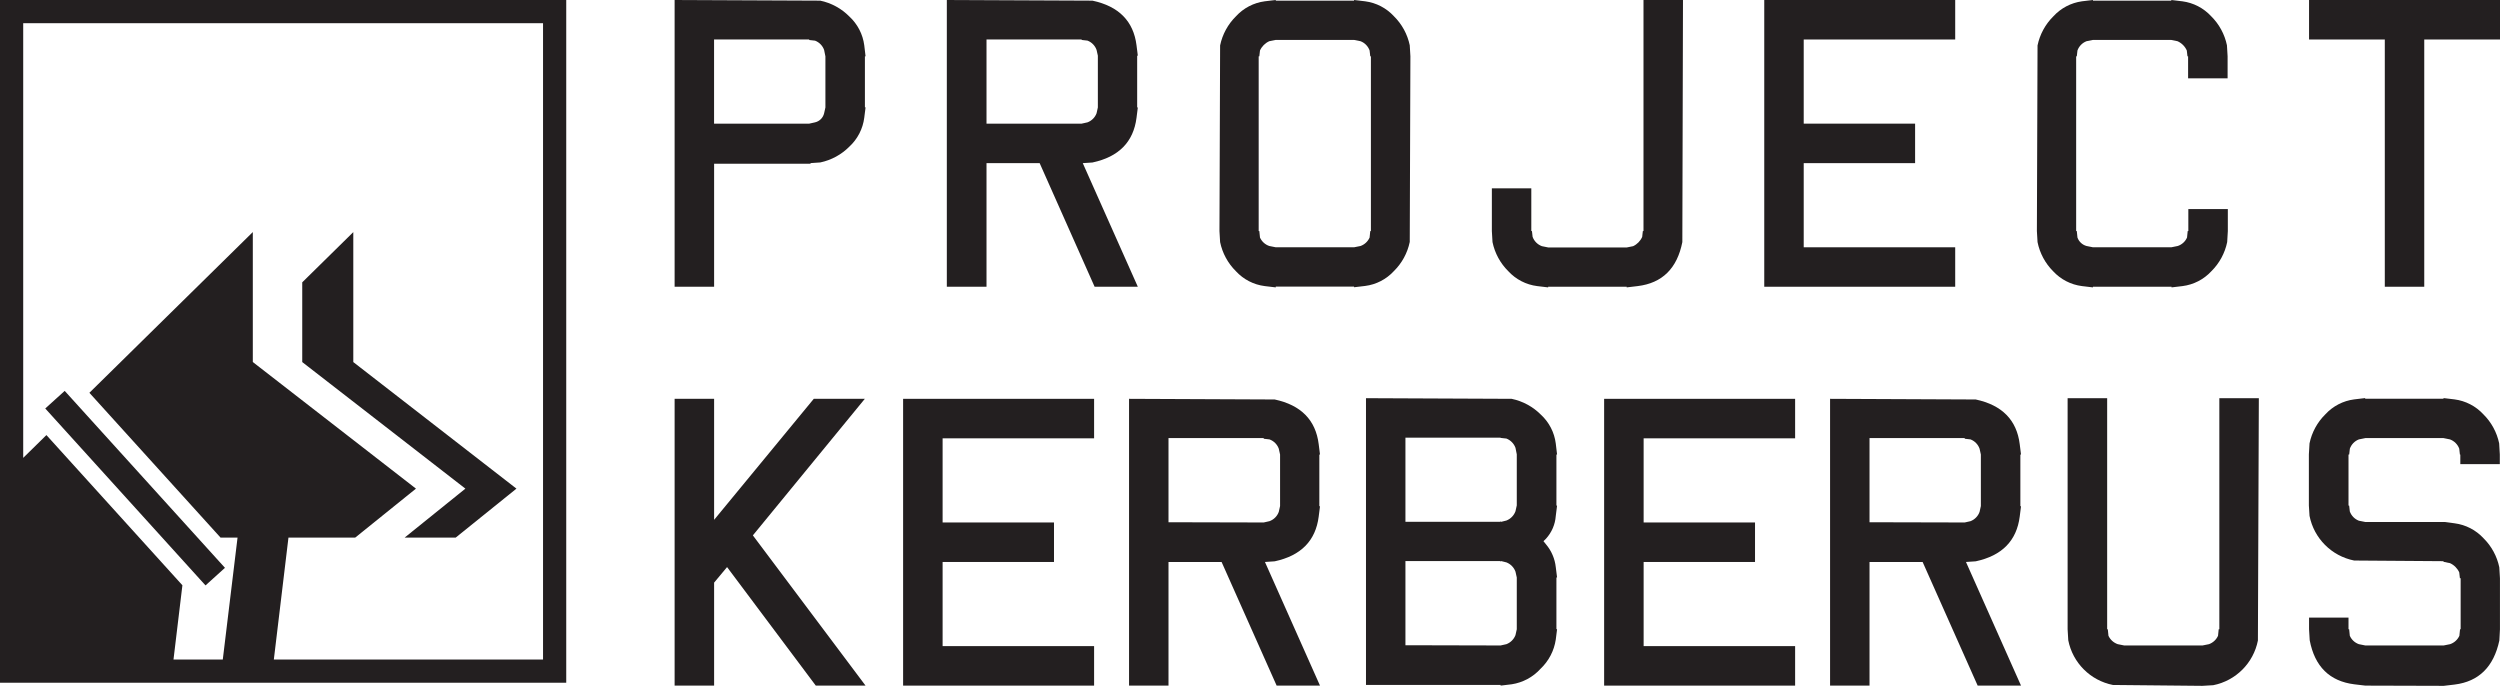
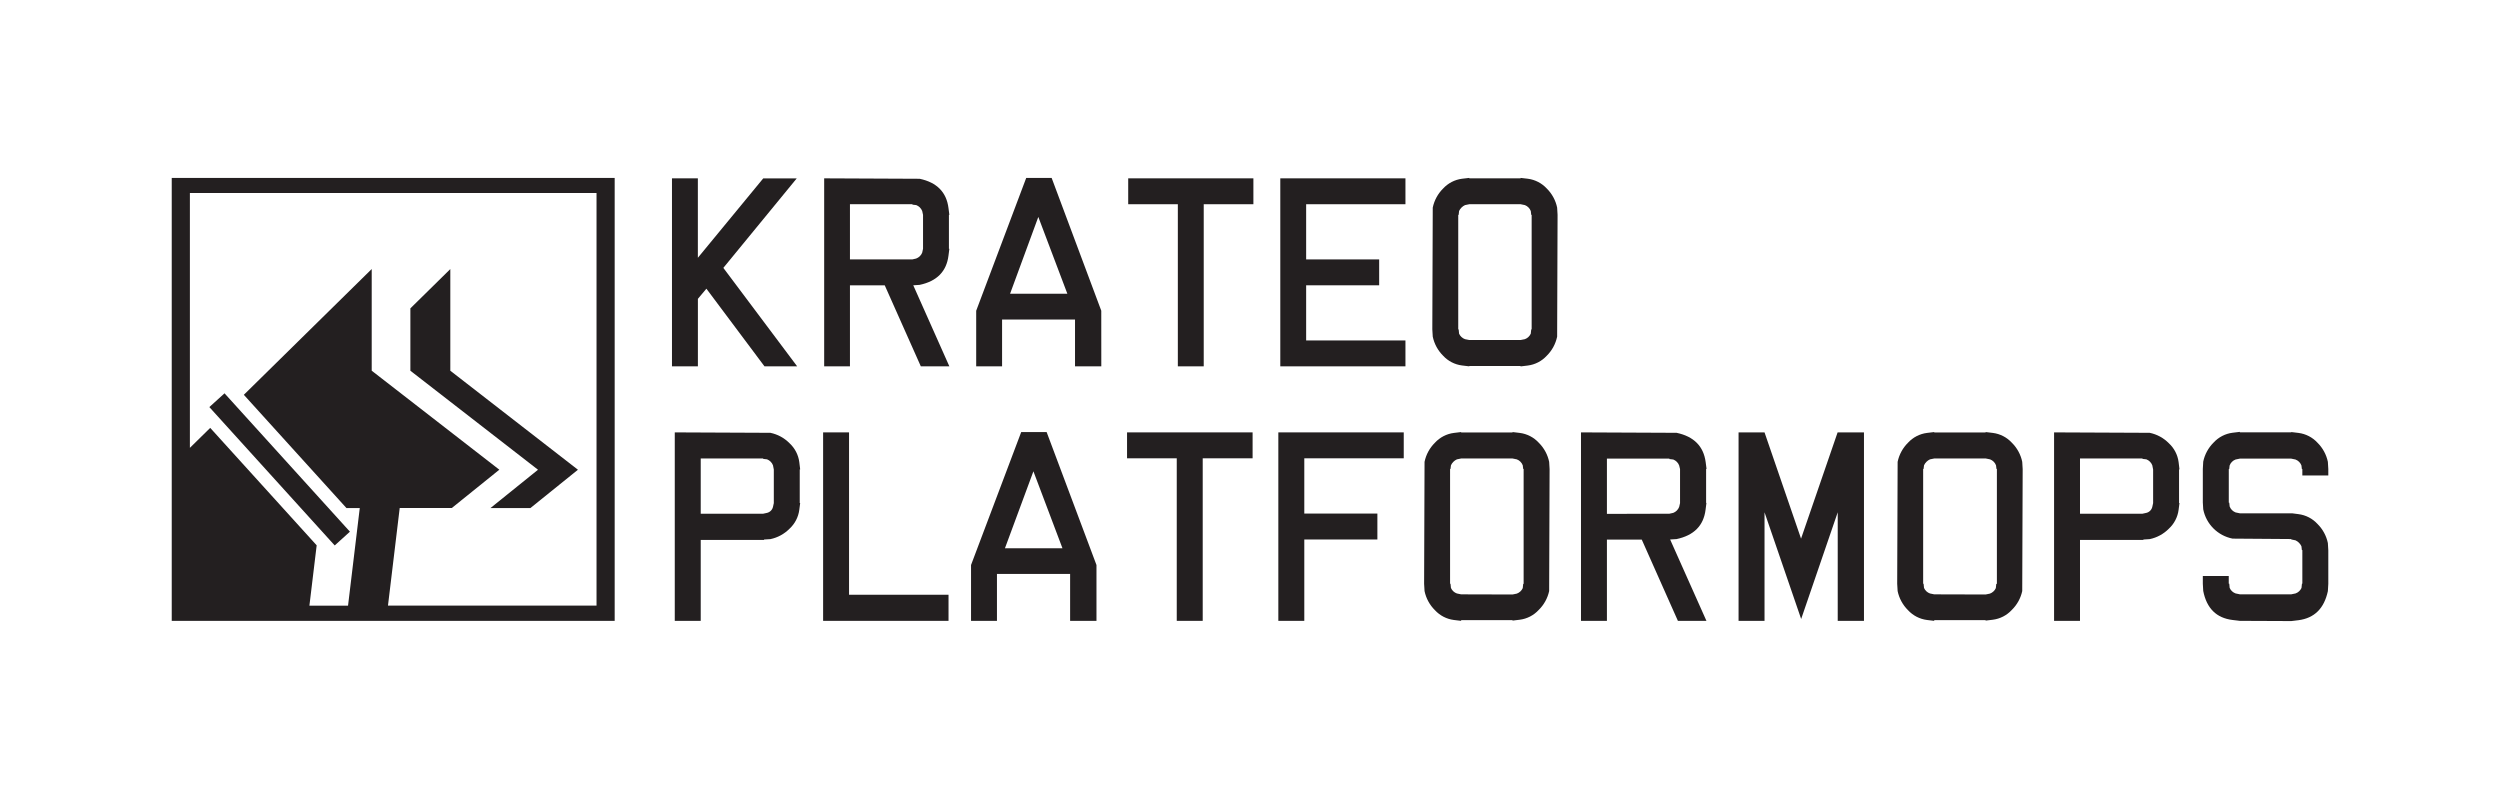
- <svg xmlns="http://www.w3.org/2000/svg" viewBox="0 0 538.64 147.72">
+ <svg xmlns="http://www.w3.org/2000/svg" id="Layer_1" data-name="Layer 1" viewBox="0 0 688.57 219.96">
  <defs>
    <style>.cls-1{fill:#231f20;}</style>
  </defs>
-   <g id="Layer_2" data-name="Layer 2">
-     <g id="Layer_1-2" data-name="Layer 1">
-       <polygon class="cls-1" points="87.18 115.83 98.18 115.83 111.27 105.28 76.12 78.01 76.12 50.01 65.12 60.83 65.12 78.01 100.27 105.28 87.18 115.83" />
-       <polygon class="cls-1" points="42.99 124.71 44.28 126.13 48.47 122.34 47.18 120.92 15.39 85.82 13.94 84.22 9.75 88.01 11.2 89.61 42.99 124.71" />
-       <path class="cls-1" d="M0,0V147.1H122V0ZM117,142.1H59l3.15-26.27H76.53l13.09-10.55L54.47,78V50L19.26,84.63l28.26,31.2h3.66L48,142.1H37.38l1.92-16L10,93.74,5,98.65V5H117Z" />
-       <path class="cls-1" d="M145.35,61.78V0l31.38.14A12.34,12.34,0,0,1,183,3.56a10.22,10.22,0,0,1,3.21,6.2l.28,2.37h-.14v11h.14l-.28,2.23A10.22,10.22,0,0,1,183,31.59,12.42,12.42,0,0,1,176.73,35l-2.09.14v.14H153.86V61.78Zm29-35.14,1.26-.28a2.61,2.61,0,0,0,1.95-1.95l.28-1.26v-11l-.28-1.39a3.35,3.35,0,0,0-1.95-2l-1.26-.14V8.51h-20.5V26.64Z" />
-       <path class="cls-1" d="M235.84,61.78,224,35.15H212.55V61.78H204V0l31.38.14q8.51,1.82,9.49,9.62l.28,2.23h-.14V23.15h.14l-.28,2.23q-1,7.82-9.49,9.63l-2.09.14,11.86,26.63Zm-2.79-35.14,1.26-.28a3.35,3.35,0,0,0,1.95-1.95l.28-1.26V12l-.28-1.25a3.35,3.35,0,0,0-1.95-2l-1.26-.14V8.51h-20.5V26.64Z" />
-       <path class="cls-1" d="M274.87,61.92l-2.37-.28a10.15,10.15,0,0,1-6.21-3.2,12.32,12.32,0,0,1-3.41-6.28l-.14-2.37.14-40a12.34,12.34,0,0,1,3.41-6.27A10.22,10.22,0,0,1,272.5.28L274.87,0V.14h16.87V0l2.38.28a10.22,10.22,0,0,1,6.2,3.21,12.35,12.35,0,0,1,3.42,6.27l.14,2.37-.14,40a12.34,12.34,0,0,1-3.42,6.28,10.15,10.15,0,0,1-6.2,3.2l-2.38.28v-.14H274.87Zm16.87-8.64,1.4-.28a3.4,3.4,0,0,0,1.95-1.82l.14-1.39h.14V12.13h-.14l-.14-1.25a3.35,3.35,0,0,0-1.95-2l-1.4-.28H274.87l-1.4.28a4,4,0,0,0-2,2l-.14,1.25h-.14V49.79h.14l.14,1.39a3.39,3.39,0,0,0,2,1.82l1.4.28Z" />
-       <path class="cls-1" d="M333.56,61.92l-2.37-.28a10.18,10.18,0,0,1-6.21-3.2,12.32,12.32,0,0,1-3.41-6.28l-.14-2.37V40.58h8.5v9.21h.14l.14,1.25a3.38,3.38,0,0,0,2,2l1.39.28h16.88l1.39-.28a4,4,0,0,0,1.95-2l.14-1.25h.14V0h8.51l-.14,52.16q-1.68,8.51-9.62,9.48l-2.37.28v-.14H333.56Z" />
-       <path class="cls-1" d="M380.12,61.78V0h41.14V8.51H388.62V26.64h24v8.51h-24V53.28h32.64v8.5Z" />
-       <path class="cls-1" d="M450.94,61.92l-2.37-.28a10.2,10.2,0,0,1-6.21-3.2A12.32,12.32,0,0,1,439,52.16l-.14-2.37.14-40a12.34,12.34,0,0,1,3.41-6.27A10.27,10.27,0,0,1,448.57.28L450.94,0V.14h16.88V0l2.37.28a10.27,10.27,0,0,1,6.21,3.21,12.34,12.34,0,0,1,3.41,6.27l.14,2.37v4.75h-8.51V12.13h-.14l-.14-1.25a3.93,3.93,0,0,0-2-2l-1.39-.28H450.94l-1.39.28a3.35,3.35,0,0,0-1.95,2l-.14,1.25h-.14V49.79h.14l.14,1.39A2.9,2.9,0,0,0,449.55,53l1.39.28h16.88l1.39-.28a3.33,3.33,0,0,0,2-1.82l.14-1.39h.14V45.05H480v4.74l-.14,2.37a12.32,12.32,0,0,1-3.41,6.28,10.2,10.2,0,0,1-6.21,3.2l-2.37.28v-.14H450.94Z" />
-       <path class="cls-1" d="M513.82,61.78V8.51H497.5V0h41.14V8.51H522.32V61.78Z" />
-       <path class="cls-1" d="M145.35,147.72V85.93h8.51V112l21.48-26.08h11l-24.13,29.43,24.27,32.36H175.76l-19.11-25.53-2.79,3.35v22.18Z" />
-       <path class="cls-1" d="M194.58,147.72V85.93h41.15v8.51H203.09v18.13h24v8.51h-24v18.13h32.64v8.51Z" />
-       <path class="cls-1" d="M275.06,147.72,263.2,121.08H251.76v26.64h-8.5V85.93l31.38.14q8.5,1.82,9.48,9.62l.28,2.24h-.14v11.15h.14l-.28,2.23q-1,7.81-9.48,9.63l-2.1.14,11.86,26.64Zm-2.79-35.15,1.25-.28a3.35,3.35,0,0,0,2-2l.28-1.26V97.93l-.28-1.26a3.35,3.35,0,0,0-2-2l-1.25-.14v-.14H251.76v18.13Z" />
-       <path class="cls-1" d="M323.31,147.72v-.14h-29V85.79l31.38.14A12.46,12.46,0,0,1,332,89.35a10.15,10.15,0,0,1,3.2,6.2l.28,2.38h-.14v11h.14l-.28,2.24a8.14,8.14,0,0,1-2.09,4.88l-.56.55.56.7a9.11,9.11,0,0,1,2.09,4.88l.28,2.24h-.14v11.15h.14l-.28,2.23a10.85,10.85,0,0,1-3.27,6.28,10.51,10.51,0,0,1-6.21,3.35Zm0-35.29v-.14l.14.14,1.12-.28a3.4,3.4,0,0,0,1.95-2l.28-1.26v-11l-.28-1.4a3.4,3.4,0,0,0-1.95-2l-1.26-.14V94.3h-20.5v18.13Zm0,26.64,1.26-.28a3.4,3.4,0,0,0,1.95-1.95l.28-1.26V124.43l-.28-1.26a3.4,3.4,0,0,0-1.95-2l-1.12-.28-.14.14v-.14h-20.5v18.13Z" />
-       <path class="cls-1" d="M345.62,147.72V85.93h41.15v8.51H354.13v18.13h24v8.51h-24v18.13h32.64v8.51Z" />
-       <path class="cls-1" d="M426.1,147.72l-11.86-26.64H402.8v26.64h-8.5V85.93l31.38.14q8.51,1.82,9.48,9.62l.28,2.24h-.14v11.15h.14l-.28,2.23q-1,7.81-9.48,9.63l-2.1.14,11.86,26.64Zm-2.79-35.15,1.25-.28a3.35,3.35,0,0,0,1.95-2l.28-1.26V97.93l-.28-1.26a3.35,3.35,0,0,0-1.95-2l-1.25-.14v-.14H402.8v18.13Z" />
-       <path class="cls-1" d="M455.24,147.58a12.23,12.23,0,0,1-9.62-9.63l-.14-2.37V85.79H454v49.79h.14l.14,1.4a3.42,3.42,0,0,0,2,1.81l1.39.28h16.88l1.39-.28a3.42,3.42,0,0,0,1.95-1.81l.14-1.4h.14V85.79h8.51L486.48,138a12.23,12.23,0,0,1-9.62,9.63l-2.37.14Z" />
-       <path class="cls-1" d="M509.63,147.72l-2.37-.28q-8-1-9.62-9.49l-.14-2.37v-2.51H506v2.51h.14l.14,1.4a3.34,3.34,0,0,0,1.95,1.81l1.39.28h16.88l1.39-.28a3.39,3.39,0,0,0,2-1.81l.14-1.4h.13v-11H530l-.14-1.25a4,4,0,0,0-2-2l-1.39-.28v-.14l-19.25-.14a12.23,12.23,0,0,1-9.62-9.63l-.14-2.23v-11l.14-2.38a12.28,12.28,0,0,1,3.42-6.27,10.22,10.22,0,0,1,6.2-3.21l2.37-.28v.14h16.88v-.14l2.37.28a10.27,10.27,0,0,1,6.21,3.21,12.34,12.34,0,0,1,3.41,6.27l.14,2.38V100h-8.51V97.93H530l-.14-1.26a3.39,3.39,0,0,0-2-2l-1.39-.28H509.63l-1.39.28a3.34,3.34,0,0,0-1.95,2l-.14,1.26H506v11h.14l.14,1.26a3.35,3.35,0,0,0,1.95,2l1.39.28h17.16l2.09.28a10.27,10.27,0,0,1,6.21,3.21,12.34,12.34,0,0,1,3.41,6.27l.14,2.37v11L538.5,138q-1.82,8.51-9.62,9.49l-2.37.28Z" />
-     </g>
-   </g>
+   <path class="cls-1" d="M185.08,100.9V49.12h7.13V71l18-21.86h9.23L199.23,73.78l20.33,27.12h-9l-16-21.39-2.34,2.8V100.9Z" />
+   <path class="cls-1" d="M253.62,100.9l-9.94-22.32H234.1V100.9H227V49.12l26.3.12q7.12,1.51,7.94,8.07l.24,1.87h-.12v9.34h.12l-.24,1.87q-.81,6.56-7.94,8.07l-1.76.12,9.94,22.32Zm-2.34-29.45,1.05-.24A2.83,2.83,0,0,0,254,69.58l.23-1.06V59.18L254,58.12a2.86,2.86,0,0,0-1.64-1.63l-1.05-.12v-.12H234.1v15.2Z" />
+   <path class="cls-1" d="M303.33,100.9h-7.24V88H276V100.9h-7.13V85.59L282.65,49h7l13.67,36.58Zm-9.35-20-8-21.15L278.2,80.91Z" />
+   <path class="cls-1" d="M324.41,100.9V56.25H310.74V49.12h34.48v7.13H331.54V100.9Z" />
+   <path class="cls-1" d="M352.63,100.9V49.12H387.1v7.13H359.75v15.2h20.11v7.13H359.75V93.77H387.1v7.13Z" />
+   <path class="cls-1" d="M404.68,100.9l-2-.24a8.52,8.52,0,0,1-5.2-2.68,10.39,10.39,0,0,1-2.86-5.26l-.12-2,.12-33.54a10.35,10.35,0,0,1,2.86-5.26,8.59,8.59,0,0,1,5.2-2.69l2-.23v.11h14.14V49l2,.23a8.62,8.62,0,0,1,5.2,2.69,10.35,10.35,0,0,1,2.86,5.26l.12,2-.12,33.54A10.39,10.39,0,0,1,426,98a8.55,8.55,0,0,1-5.2,2.68l-2,.24v-.12H404.68Zm14.14-7.25,1.17-.23a2.88,2.88,0,0,0,1.63-1.52l.12-1.17h.12V59.18h-.12l-.12-1.06A2.84,2.84,0,0,0,420,56.49l-1.17-.24H404.68l-1.17.24a3.37,3.37,0,0,0-1.64,1.63l-.11,1.06h-.12V90.73h.12l.11,1.17a2.85,2.85,0,0,0,1.64,1.52l1.17.23Z" />
+   <polygon class="cls-1" points="135.09 139.93 146.09 139.93 159.18 129.38 124.03 102.11 124.03 74.11 113.03 84.93 113.03 102.11 148.18 129.38 135.09 139.93" />
+   <polygon class="cls-1" points="90.9 148.81 92.19 150.23 96.38 146.44 95.09 145.02 63.29 109.93 61.84 108.33 57.66 112.12 59.11 113.72 90.9 148.81" />
+   <path class="cls-1" d="M47.3,49V171h122V49Zm117,117.8H106.86l3.23-26.88h14.35l13.09-10.55-35.15-27.27v-28L67.16,108.74l28.26,31.19h3.67l-3.23,26.88H85.22l2-16.61L57.9,117.85l-5.6,5.5V53.15h112Z" />
+   <path class="cls-1" d="M185.85,171V119.09l26.34.12a10.32,10.32,0,0,1,5.27,2.87,8.56,8.56,0,0,1,2.69,5.21l.24,2h-.12v9.25h.12l-.24,1.87a8.56,8.56,0,0,1-2.69,5.21,10.4,10.4,0,0,1-5.27,2.87l-1.75.11v.12H193V171Zm24.35-29.51,1.06-.23a2.2,2.2,0,0,0,1.64-1.64l.23-1.05v-9.25l-.23-1.17a2.85,2.85,0,0,0-1.64-1.64l-1.06-.12v-.12H193v15.22Z" />
+   <path class="cls-1" d="M226.71,171V119.09h7.14v44.72h27.4V171Z" />
+   <path class="cls-1" d="M302,171h-7.26V158.08H274.59V171h-7.14V155.62L281.27,119h7L302,155.62Zm-9.37-20-8-21.19-7.84,21.19Z" />
+   <path class="cls-1" d="M324.11,171V126.23H310.42v-7.14H345v7.14H331.26V171Z" />
+   <path class="cls-1" d="M352.09,171V119.09h34.54v7.14H359.24v15.22h20.13v7.14H359.24V171Z" />
+   <path class="cls-1" d="M402.44,171l-2-.24a8.54,8.54,0,0,1-5.21-2.69,10.32,10.32,0,0,1-2.87-5.27l-.12-2,.12-33.6a10.32,10.32,0,0,1,2.87-5.27,8.54,8.54,0,0,1,5.21-2.69l2-.24v.12H416.6V119l2,.24a8.56,8.56,0,0,1,5.21,2.69,10.4,10.4,0,0,1,2.87,5.27l.12,2-.12,33.6A10.4,10.4,0,0,1,423.8,168a8.56,8.56,0,0,1-5.21,2.69l-2,.24v-.12H402.44Zm14.16-7.26,1.17-.24a2.86,2.86,0,0,0,1.64-1.52l.12-1.17h.12V129.16h-.12l-.12-1a2.82,2.82,0,0,0-1.64-1.64l-1.17-.24H402.44l-1.17.24a3.31,3.31,0,0,0-1.64,1.64l-.12,1h-.12v31.61h.12l.12,1.17a2.8,2.8,0,0,0,1.64,1.52l1.17.24Z" />
+   <path class="cls-1" d="M462.14,171l-9.95-22.37h-9.6V171h-7.14V119.09l26.34.12q7.14,1.52,8,8.08l.24,1.87h-.12v9.37H470l-.24,1.87q-.81,6.56-8,8.08l-1.76.11L470,171Zm-2.34-29.51,1.06-.23a2.83,2.83,0,0,0,1.63-1.64l.24-1.05v-9.37l-.24-1a2.83,2.83,0,0,0-1.63-1.64l-1.06-.12v-.12H442.59v15.22Z" />
+   <path class="cls-1" d="M506.16,171V141.1l-10.07,29.39L486,141.1V171h-7.15V119.09H486l10.06,29.27,10.07-29.27h7.26V171Z" />
+   <path class="cls-1" d="M532.74,171l-2-.24a8.56,8.56,0,0,1-5.21-2.69,10.4,10.4,0,0,1-2.87-5.27l-.12-2,.12-33.6a10.4,10.4,0,0,1,2.87-5.27,8.56,8.56,0,0,1,5.21-2.69l2-.24v.12H546.9V119l2,.24a8.56,8.56,0,0,1,5.21,2.69,10.32,10.32,0,0,1,2.87,5.27l.12,2-.12,33.6A10.32,10.32,0,0,1,554.1,168a8.56,8.56,0,0,1-5.21,2.69l-2,.24v-.12H532.74Zm14.16-7.26,1.17-.24a2.86,2.86,0,0,0,1.64-1.52l.12-1.17H550V129.16h-.12l-.12-1a2.82,2.82,0,0,0-1.64-1.64l-1.17-.24H532.74l-1.17.24a3.31,3.31,0,0,0-1.64,1.64l-.12,1h-.12v31.61h.12l.12,1.17a2.8,2.8,0,0,0,1.64,1.52l1.17.24Z" />
+   <path class="cls-1" d="M565.75,171V119.09l26.34.12a10.32,10.32,0,0,1,5.27,2.87,8.56,8.56,0,0,1,2.69,5.21l.24,2h-.12v9.25h.12l-.24,1.87a8.56,8.56,0,0,1-2.69,5.21,10.4,10.4,0,0,1-5.27,2.87l-1.75.11v.12H572.89V171Zm24.35-29.51,1.06-.23a2.2,2.2,0,0,0,1.64-1.64l.23-1.05v-9.25l-.23-1.17a2.85,2.85,0,0,0-1.64-1.64l-1.06-.12v-.12H572.89v15.22Z" />
+   <path class="cls-1" d="M616.91,171l-2-.24q-6.67-.81-8.08-8l-.11-2v-2.11h7.14v2.11H614l.11,1.17a2.82,2.82,0,0,0,1.64,1.52l1.17.24h14.17l1.17-.24a2.82,2.82,0,0,0,1.64-1.52l.12-1.17h.11v-9.25H634l-.12-1.05a3.35,3.35,0,0,0-1.64-1.64l-1.17-.24v-.11l-16.16-.12a10.25,10.25,0,0,1-8.08-8.08l-.11-1.87v-9.25l.11-2a10.4,10.4,0,0,1,2.87-5.27,8.56,8.56,0,0,1,5.21-2.69l2-.24v.12h14.17V119l2,.24a8.56,8.56,0,0,1,5.21,2.69,10.4,10.4,0,0,1,2.87,5.27l.12,2v1.76h-7.15v-1.76H634l-.12-1a2.82,2.82,0,0,0-1.64-1.64l-1.17-.24H616.91l-1.17.24a2.81,2.81,0,0,0-1.64,1.64l-.11,1h-.12v9.25H614l.11,1.05a2.82,2.82,0,0,0,1.64,1.64l1.17.24h14.4l1.76.23a8.56,8.56,0,0,1,5.21,2.69,10.4,10.4,0,0,1,2.87,5.27l.12,2v9.25l-.12,2q-1.53,7.14-8.08,8l-2,.24Z" />
</svg>
